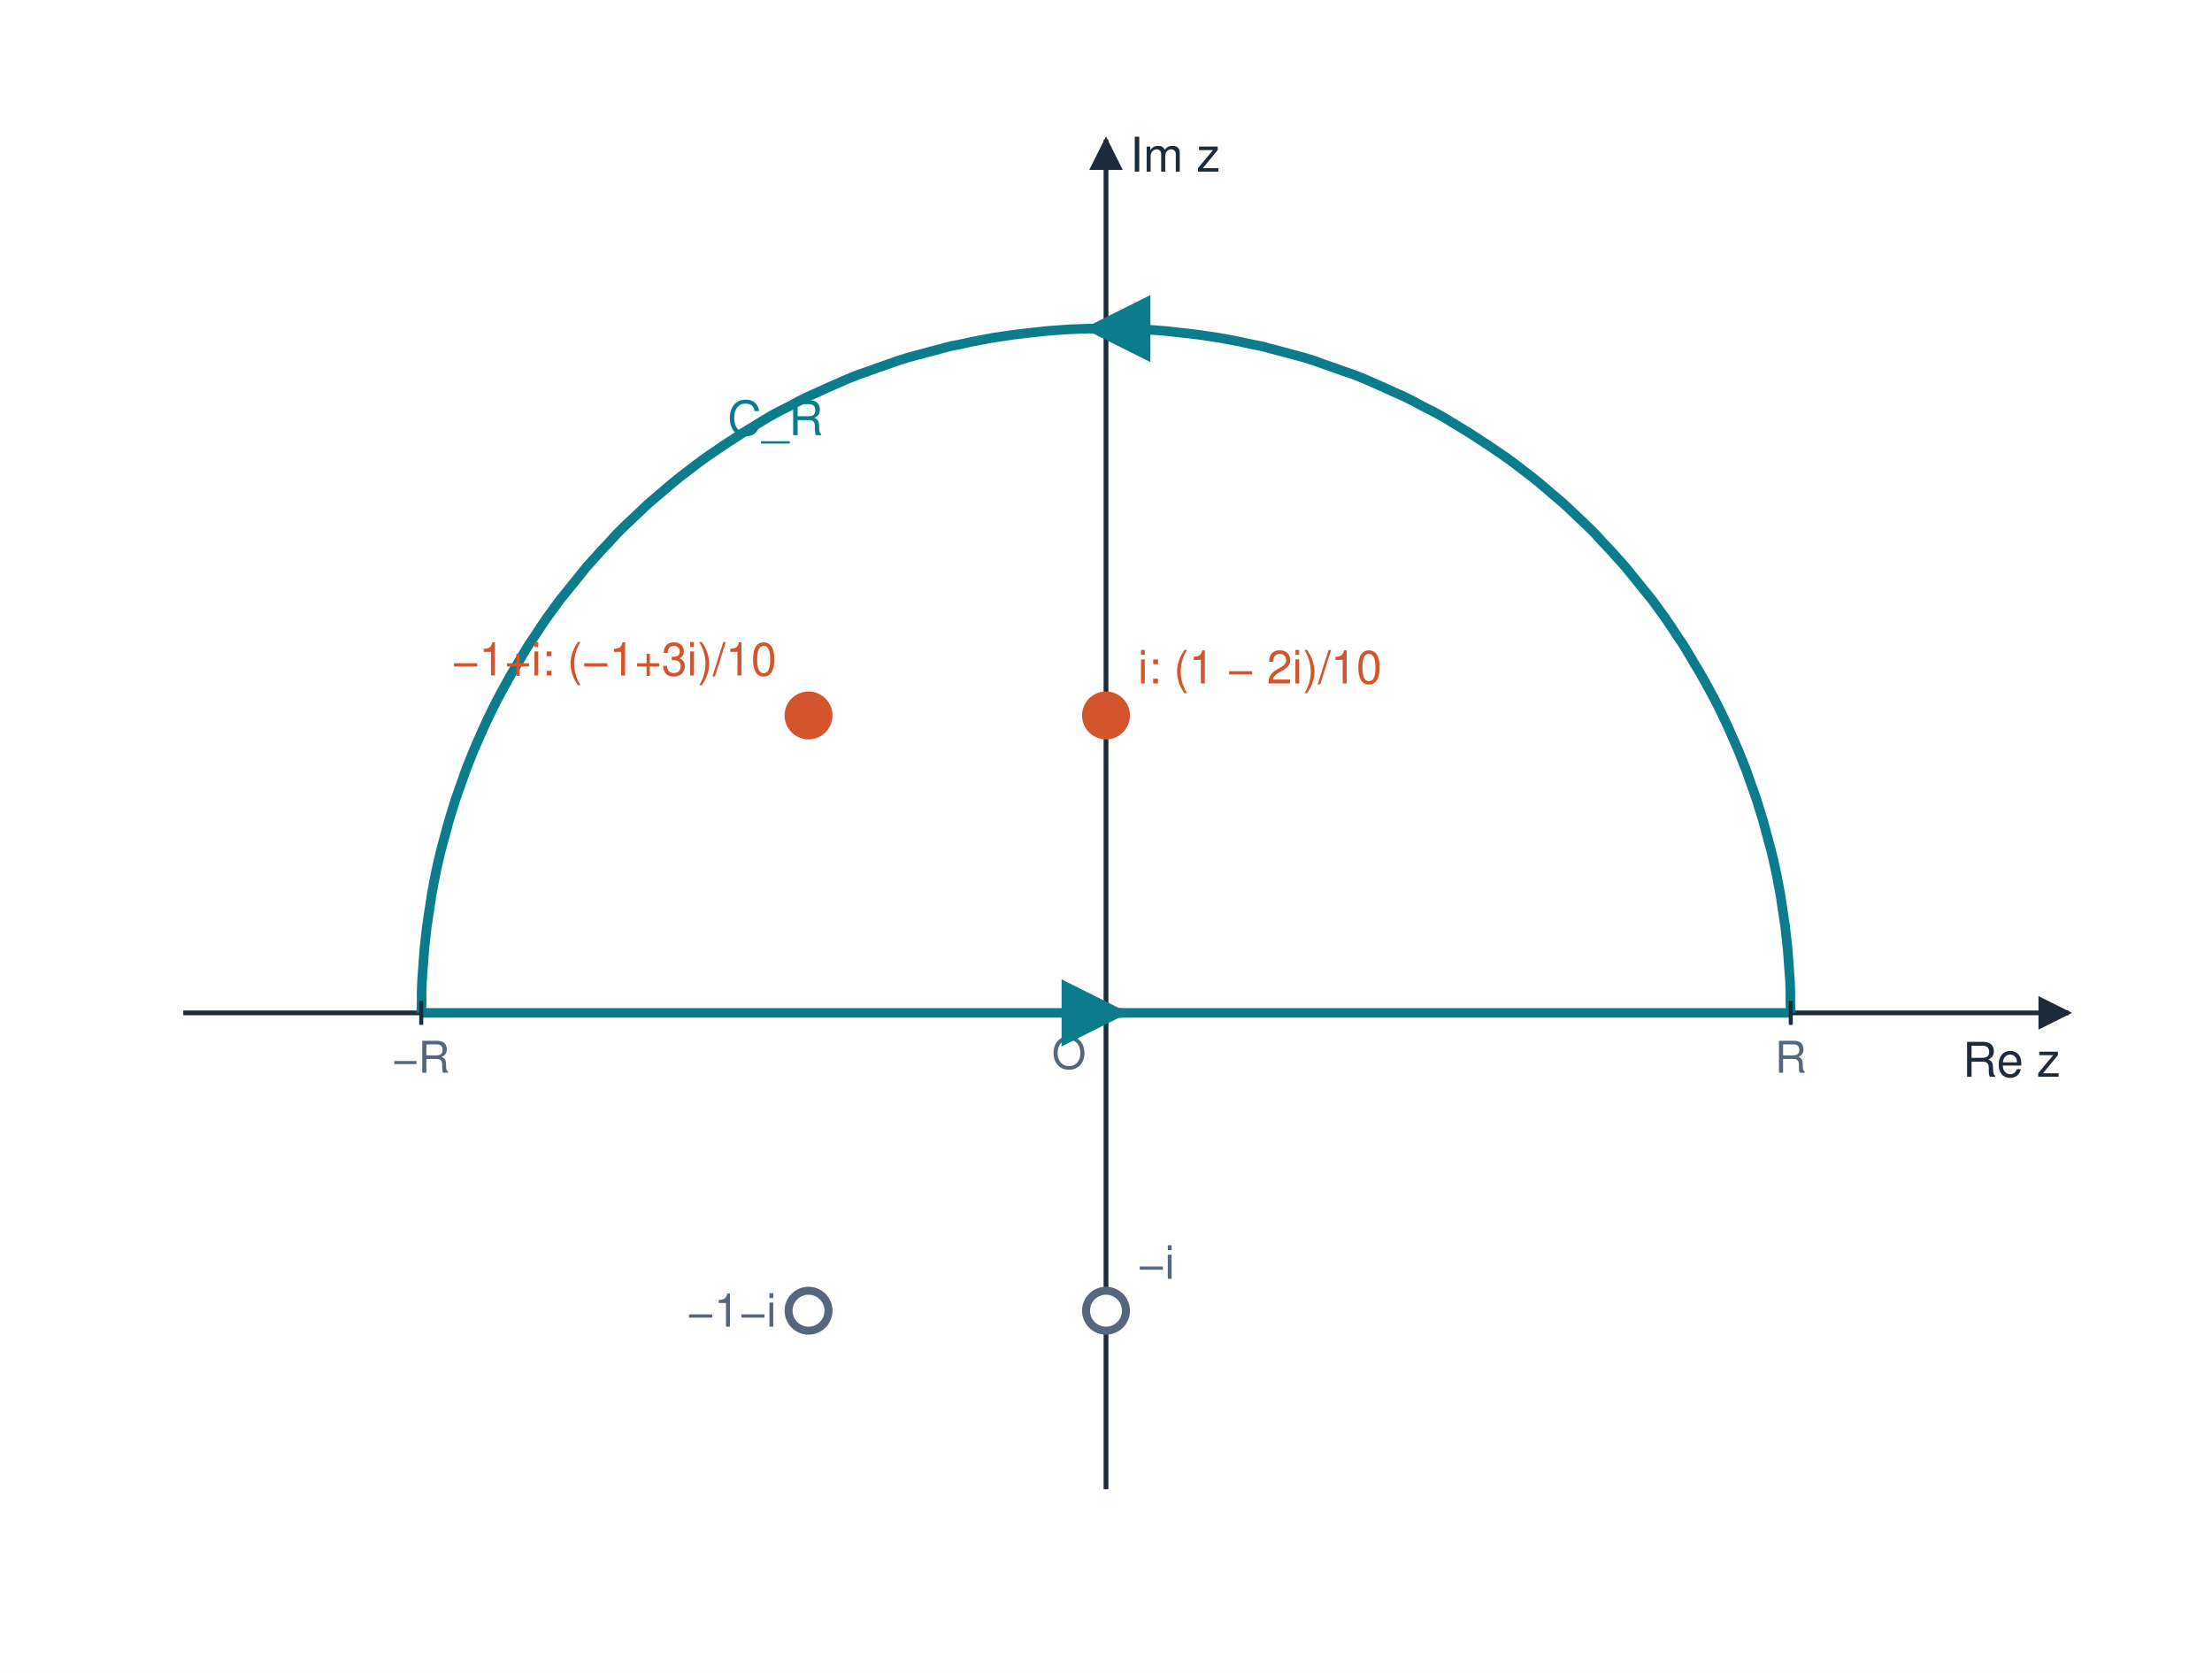
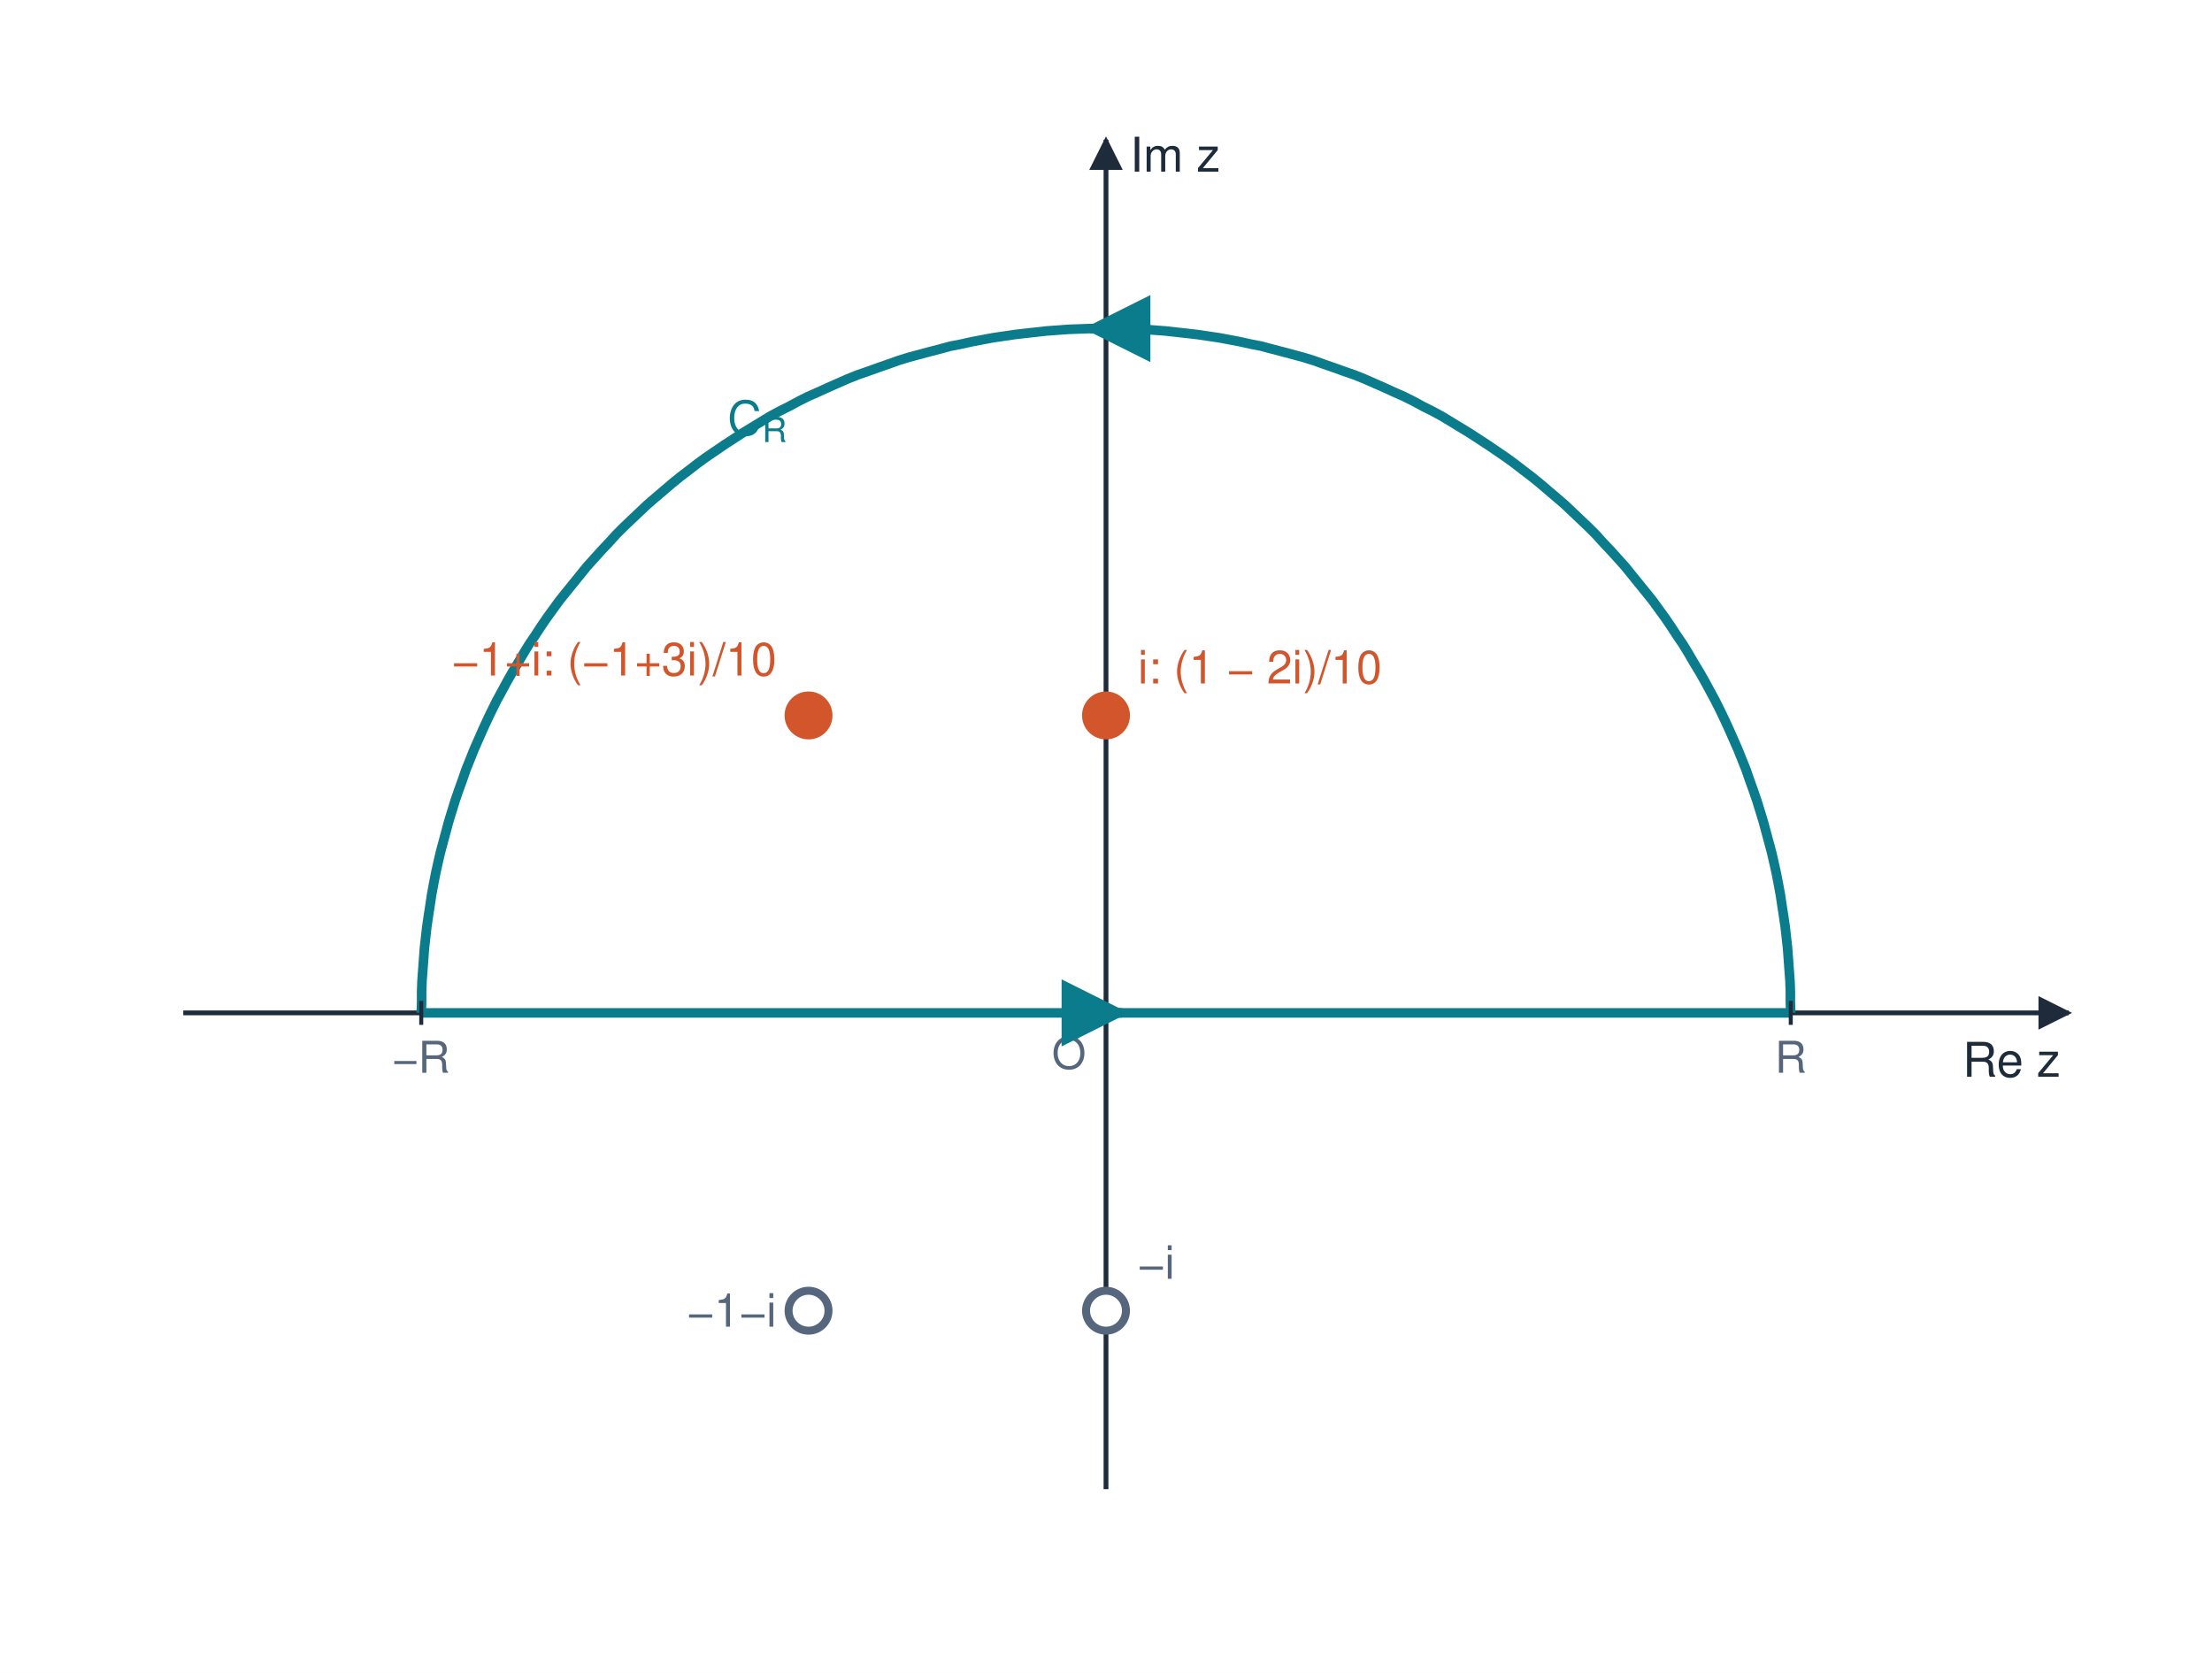
<svg xmlns="http://www.w3.org/2000/svg" viewBox="0 0 554 419" width="554" height="419" font-family="Helvetica, Arial, sans-serif">
  <rect width="554" height="419" fill="#fff" />
  <defs>
    <marker id="ar" viewBox="0 0 10 10" refX="9" refY="5" markerWidth="7" markerHeight="7" orient="auto-start-reverse">
      <path d="M0,0 L10,5 L0,10 z" fill="#1E2B3A" />
    </marker>
    <marker id="arc" viewBox="0 0 10 10" refX="9" refY="5" markerWidth="7" markerHeight="7" orient="auto-start-reverse">
      <path d="M0,0 L10,5 L0,10 z" fill="#0B7C8C" />
    </marker>
    <marker id="arh" viewBox="0 0 10 10" refX="9" refY="5" markerWidth="7" markerHeight="7" orient="auto-start-reverse">
      <path d="M0,0 L10,5 L0,10 z" fill="#D2552B" />
    </marker>
  </defs>
  <line x1="45.9" y1="253.7" x2="518.1" y2="253.7" stroke="#1E2B3A" stroke-width="1.2" marker-end="url(#ar)" />
  <text x="516.1" y="269.7" font-size="12" fill="#1E2B3A" text-anchor="end">Re z</text>
  <line x1="277.0" y1="373.0" x2="277.0" y2="35.0" stroke="#1E2B3A" stroke-width="1.2" marker-end="url(#ar)" />
  <text x="283.0" y="43.0" font-size="12" fill="#1E2B3A" text-anchor="start">Im z</text>
  <text x="272.0" y="267.7" font-size="11" fill="#55667D" text-anchor="end">O</text>
  <path d="M448.5,253.7 L448.4,251.0 L448.4,248.3 L448.3,245.6 L448.1,242.9 L447.9,240.2 L447.7,237.5 L447.4,234.8 L447.1,232.1 L446.7,229.4 L446.3,226.8 L445.9,224.1 L445.4,221.4 L444.9,218.8 L444.3,216.1 L443.7,213.5 L443.0,210.9 L442.3,208.3 L441.6,205.7 L440.8,203.1 L440.0,200.5 L439.1,197.9 L438.2,195.4 L437.3,192.8 L436.3,190.3 L435.3,187.8 L434.2,185.3 L433.1,182.8 L432.0,180.4 L430.8,177.9 L429.6,175.5 L428.3,173.1 L427.0,170.7 L425.7,168.4 L424.3,166.1 L422.9,163.7 L421.5,161.4 L420.0,159.2 L418.5,156.9 L417.0,154.7 L415.4,152.5 L413.8,150.3 L412.1,148.2 L410.4,146.1 L408.7,144.0 L407.0,141.9 L405.2,139.9 L403.4,137.9 L401.5,135.9 L399.7,133.9 L397.8,132.0 L395.8,130.1 L393.9,128.3 L391.9,126.4 L389.8,124.6 L387.8,122.9 L385.7,121.1 L383.6,119.4 L381.5,117.8 L379.3,116.1 L377.1,114.5 L374.9,113.0 L372.7,111.5 L370.4,110.0 L368.1,108.5 L365.8,107.1 L363.5,105.7 L361.2,104.3 L358.8,103.0 L356.4,101.8 L354.0,100.5 L351.6,99.3 L349.1,98.2 L346.7,97.1 L344.2,96.0 L341.7,94.9 L339.2,93.9 L336.6,93.0 L334.1,92.1 L331.5,91.2 L329.0,90.3 L326.4,89.5 L323.8,88.8 L321.2,88.1 L318.5,87.4 L315.9,86.7 L313.3,86.2 L310.6,85.6 L308.0,85.1 L305.3,84.6 L302.6,84.2 L299.9,83.8 L297.3,83.5 L294.6,83.2 L291.9,82.9 L289.2,82.7 L286.5,82.5 L283.8,82.4 L281.1,82.3 L278.4,82.3 L275.6,82.3 L272.9,82.3 L270.2,82.4 L267.5,82.5 L264.8,82.7 L262.1,82.9 L259.4,83.2 L256.7,83.5 L254.1,83.8 L251.4,84.2 L248.7,84.6 L246.0,85.1 L243.4,85.6 L240.7,86.2 L238.1,86.7 L235.5,87.4 L232.8,88.1 L230.2,88.8 L227.6,89.5 L225.0,90.3 L222.5,91.2 L219.9,92.1 L217.4,93.0 L214.8,93.9 L212.3,94.9 L209.8,96.0 L207.3,97.1 L204.9,98.2 L202.4,99.3 L200.0,100.5 L197.6,101.8 L195.2,103.0 L192.8,104.3 L190.5,105.7 L188.2,107.1 L185.9,108.5 L183.6,110.0 L181.3,111.5 L179.1,113.0 L176.9,114.5 L174.7,116.1 L172.5,117.8 L170.4,119.4 L168.3,121.1 L166.2,122.9 L164.2,124.6 L162.1,126.4 L160.1,128.3 L158.2,130.1 L156.2,132.0 L154.3,133.9 L152.5,135.9 L150.6,137.9 L148.8,139.9 L147.0,141.9 L145.3,144.0 L143.6,146.1 L141.9,148.2 L140.2,150.3 L138.6,152.5 L137.0,154.7 L135.5,156.9 L134.0,159.2 L132.5,161.4 L131.1,163.7 L129.7,166.1 L128.3,168.4 L127.0,170.7 L125.7,173.1 L124.4,175.5 L123.2,177.9 L122.0,180.4 L120.9,182.8 L119.8,185.3 L118.7,187.8 L117.7,190.3 L116.7,192.8 L115.8,195.4 L114.9,197.9 L114.0,200.5 L113.2,203.1 L112.4,205.7 L111.7,208.3 L111.0,210.9 L110.3,213.5 L109.7,216.1 L109.1,218.8 L108.6,221.4 L108.1,224.1 L107.7,226.8 L107.3,229.4 L106.9,232.1 L106.6,234.8 L106.3,237.5 L106.1,240.2 L105.9,242.9 L105.7,245.6 L105.6,248.3 L105.6,251.0 L105.5,253.7" fill="none" stroke="#0B7C8C" stroke-width="2.4" stroke-linejoin="round" />
  <path d="M283.0,82.3 L273.0,82.3" fill="none" stroke="#0B7C8C" stroke-width="2.4" stroke-linejoin="round" marker-end="url(#arc)" />
-   <text x="182.2" y="109.0" font-size="12" fill="#0B7C8C" text-anchor="start">C_R</text>
+   <text x="182.2" y="109.0" font-size="12" fill="#0B7C8C" text-anchor="start">C<tspan baseline-shift="sub" font-size="72%">R</tspan>
+   </text>
  <path d="M105.5,253.7 L448.5,253.7" fill="none" stroke="#0B7C8C" stroke-width="2.4" stroke-linejoin="round" />
  <path d="M271.0,253.7 L281.0,253.7" fill="none" stroke="#0B7C8C" stroke-width="2.4" stroke-linejoin="round" marker-end="url(#arc)" />
  <line x1="105.5" y1="250.7" x2="105.5" y2="256.7" stroke="#1E2B3A" stroke-width="1" />
  <text x="105.5" y="268.7" font-size="11" fill="#55667D" text-anchor="middle">−R</text>
  <line x1="448.5" y1="250.7" x2="448.5" y2="256.7" stroke="#1E2B3A" stroke-width="1" />
  <text x="448.5" y="268.7" font-size="11" fill="#55667D" text-anchor="middle">R</text>
  <circle cx="277.0" cy="179.2" r="5" fill="#D2552B" stroke="#D2552B" stroke-width="2" />
  <text x="285.0" y="171.2" font-size="11.5" fill="#D2552B" text-anchor="start">i: (1 − 2i)/10</text>
  <circle cx="202.5" cy="179.2" r="5" fill="#D2552B" stroke="#D2552B" stroke-width="2" />
  <text x="194.5" y="169.2" font-size="11.5" fill="#D2552B" text-anchor="end">−1+i: (−1+3i)/10</text>
  <circle cx="277.0" cy="328.3" r="5" fill="#fff" stroke="#55667D" stroke-width="2" />
  <text x="285.0" y="320.3" font-size="11.5" fill="#55667D" text-anchor="start">−i</text>
  <circle cx="202.5" cy="328.3" r="5" fill="#fff" stroke="#55667D" stroke-width="2" />
  <text x="194.5" y="332.3" font-size="11.5" fill="#55667D" text-anchor="end">−1−i</text>
</svg>
